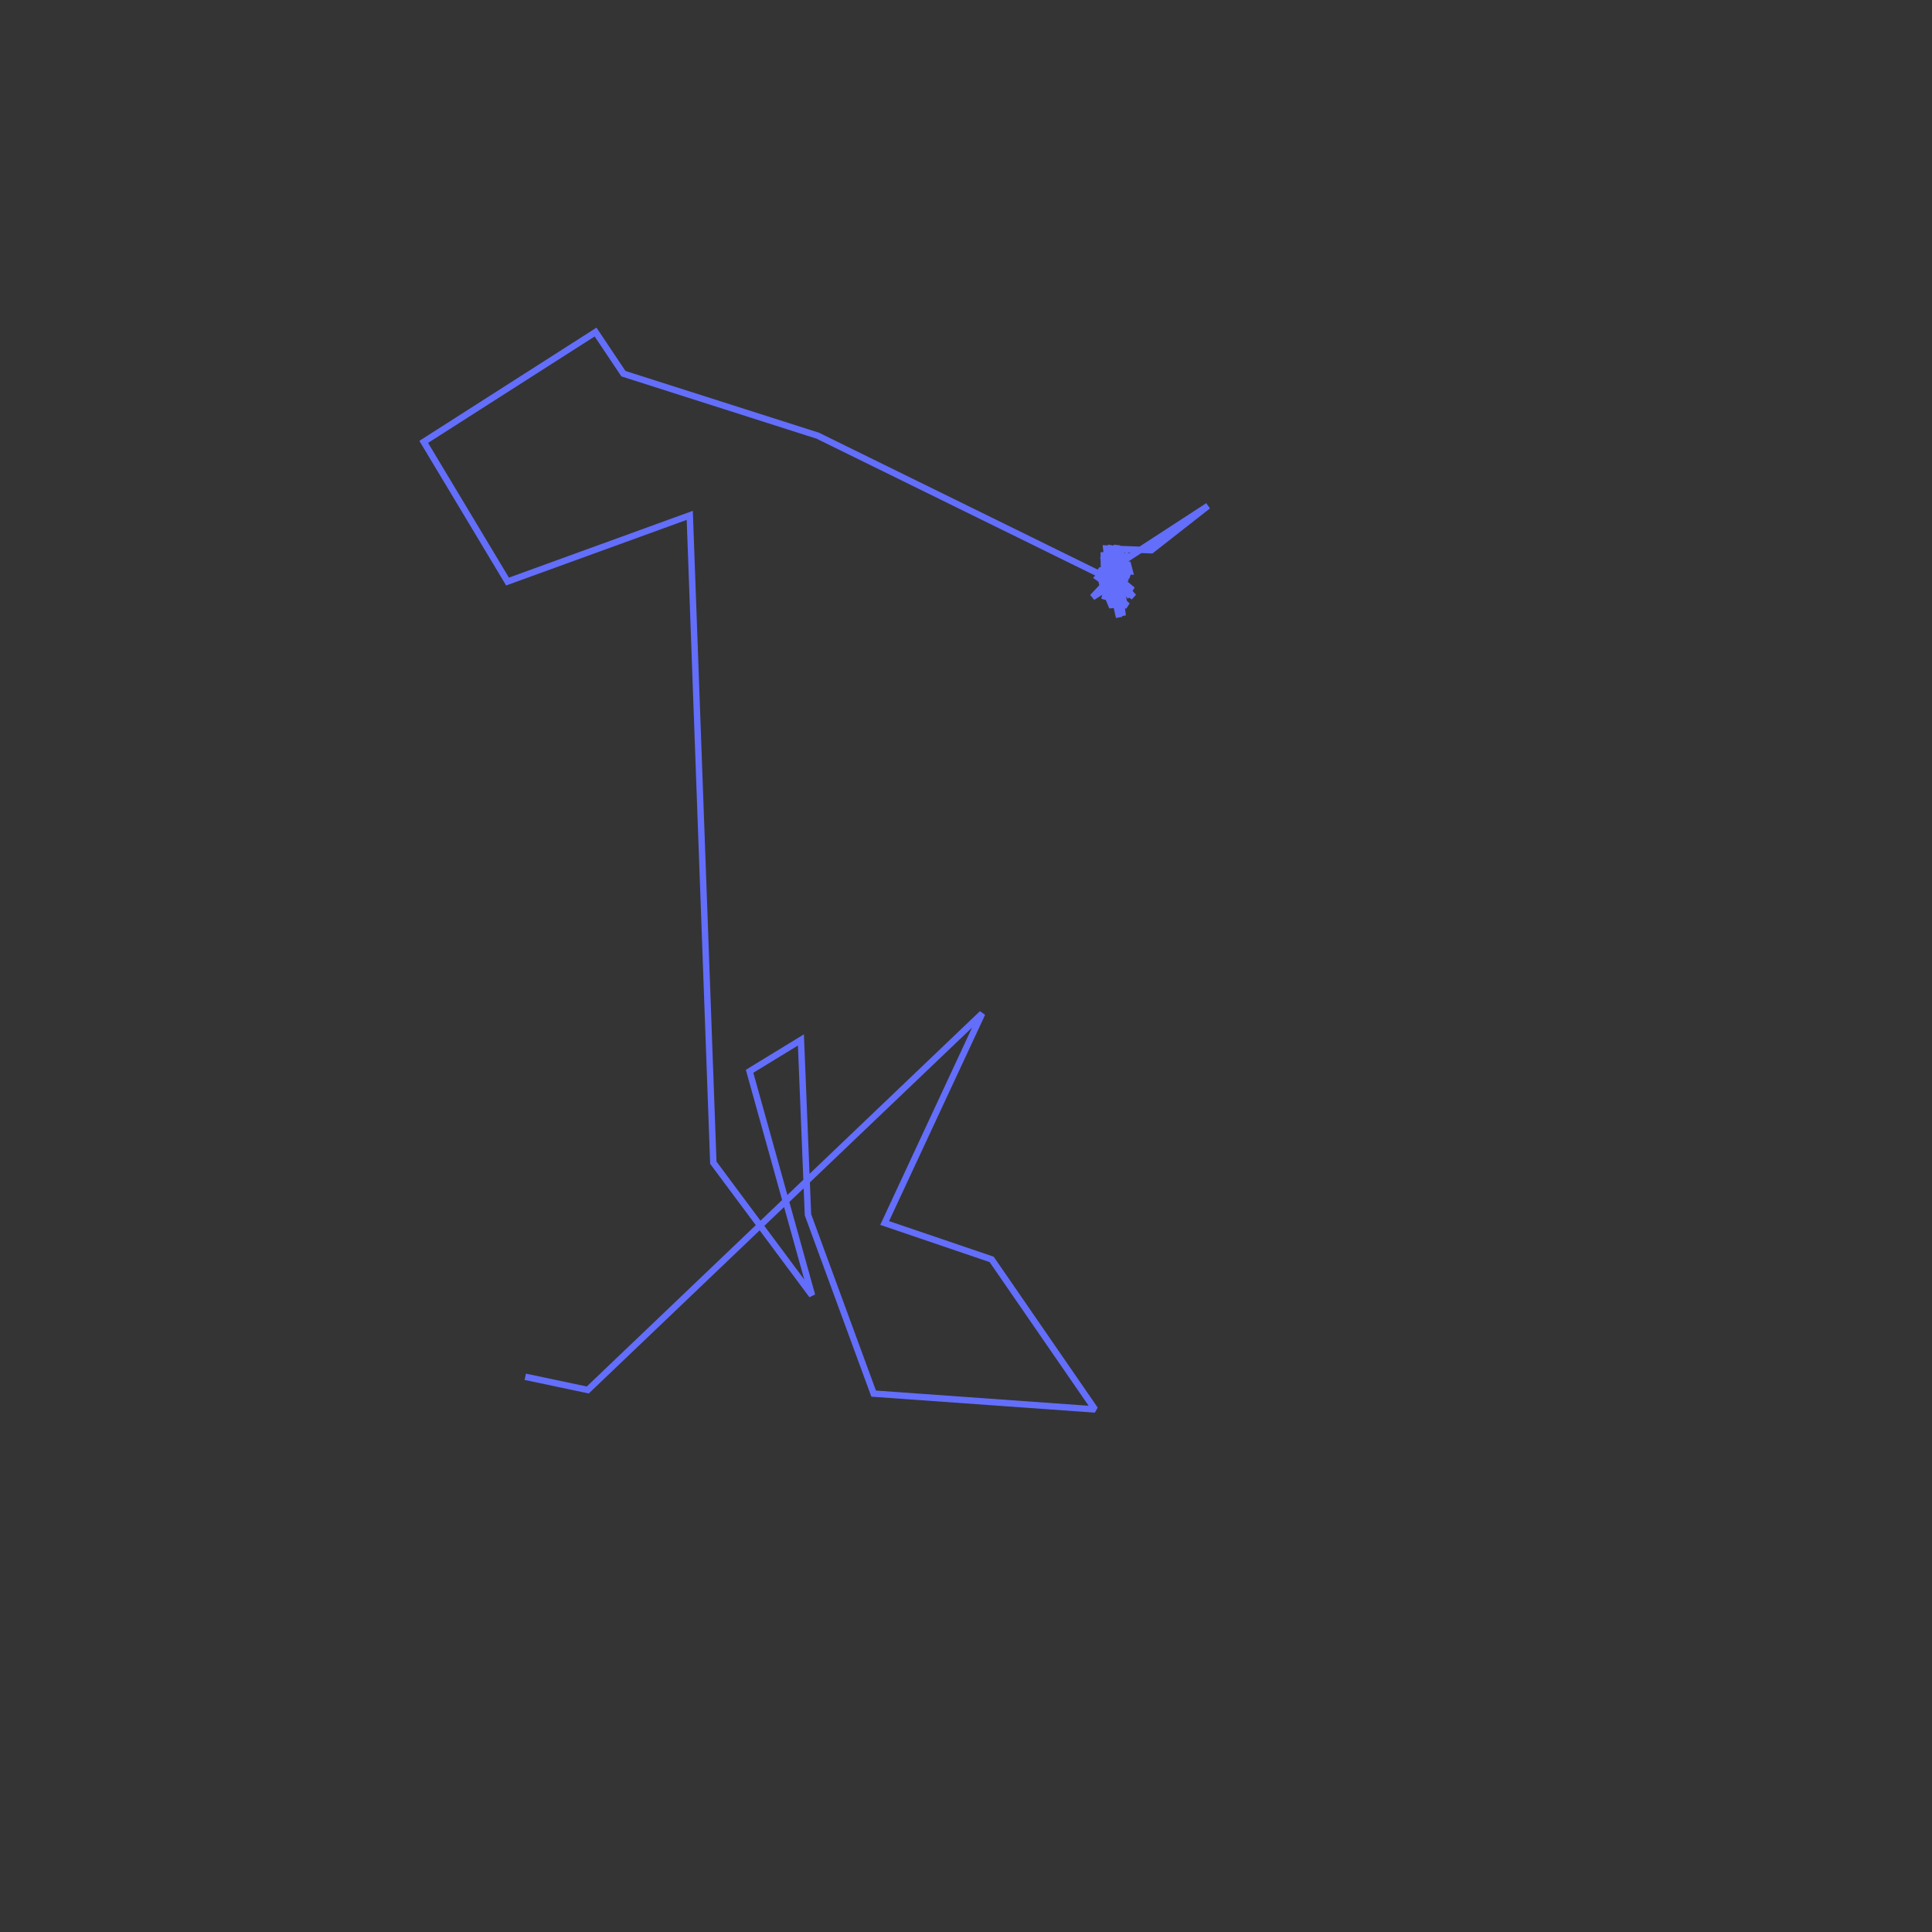
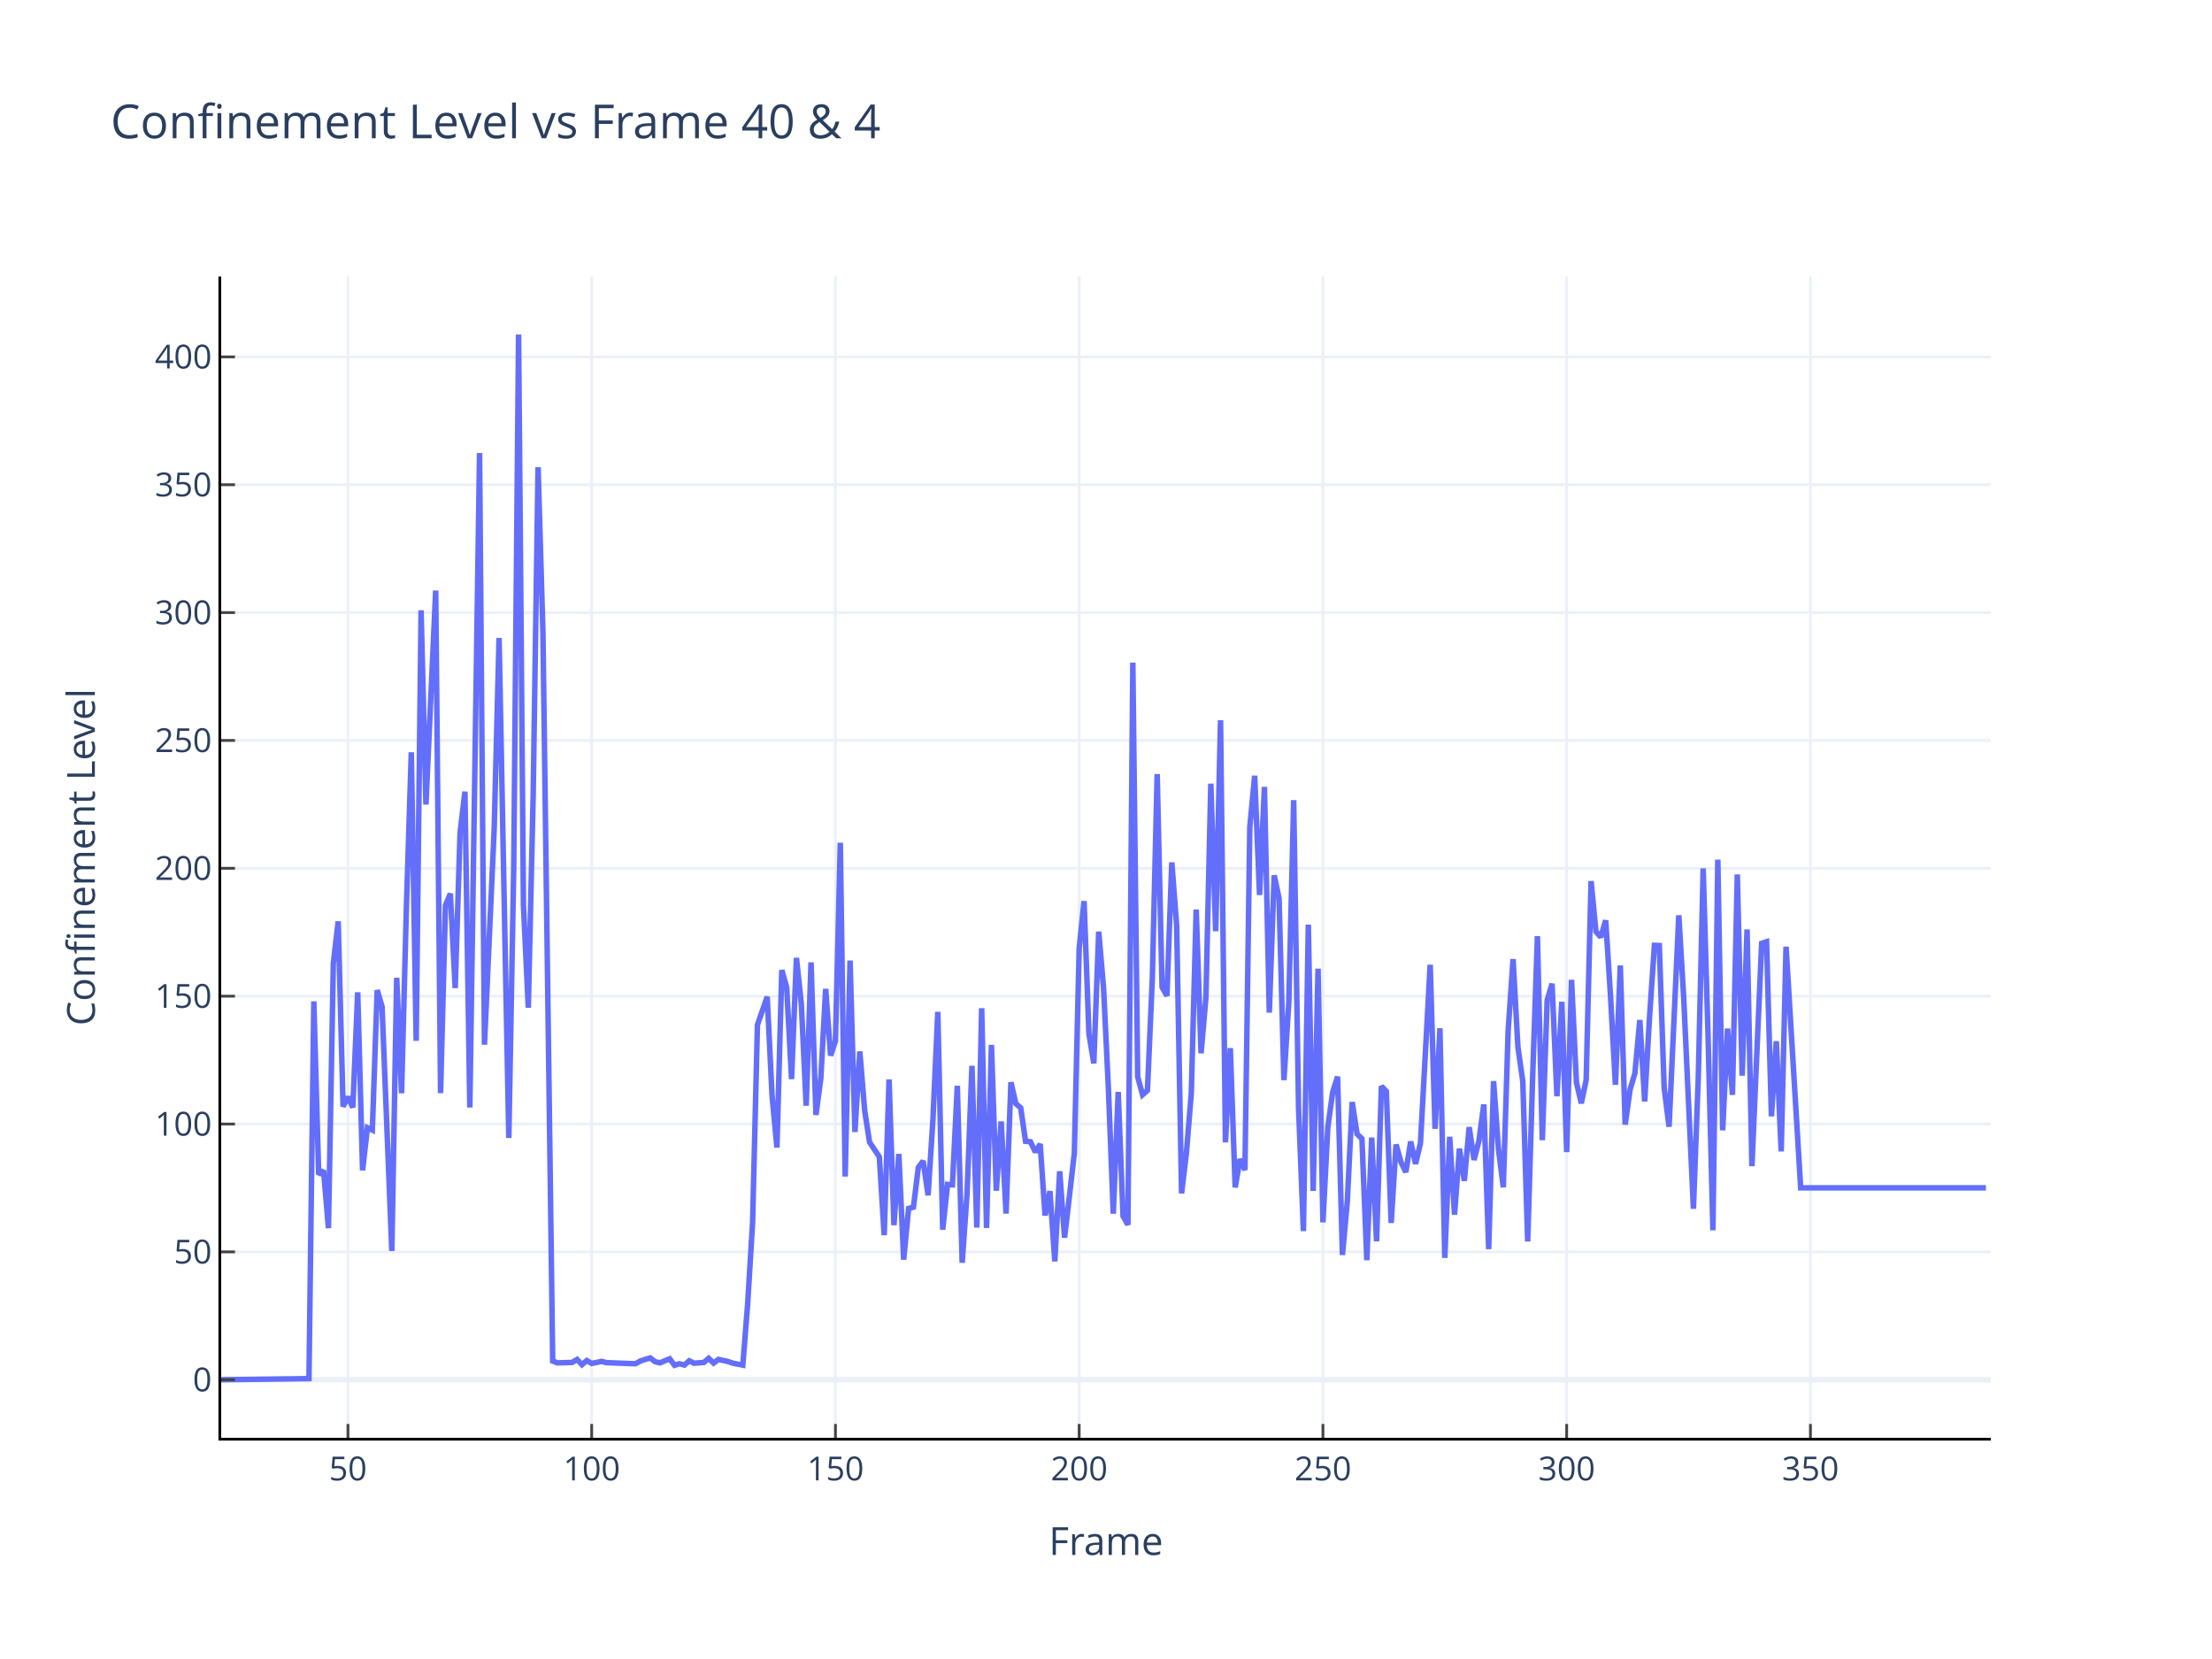
- <svg xmlns="http://www.w3.org/2000/svg" class="main-svg" width="600" height="600" style="" viewBox="0 0 600 600">
-   <rect x="0" y="0" width="600" height="600" style="fill: rgb(0, 0, 0); fill-opacity: 0;" />
-   <defs id="defs-2cf7ea">
+ <svg xmlns="http://www.w3.org/2000/svg" class="main-svg" width="800" height="600" style="" viewBox="0 0 800 600">
+   <rect x="0" y="0" width="800" height="600" style="fill: rgb(255, 255, 255); fill-opacity: 1;" />
+   <defs id="defs-e610e3">
    <g class="clips">
-       <clipPath id="clip2cf7eaxyplot" class="plotclip">
-         <rect width="600" height="600" />
+       <clipPath id="clipe610e3xyplot" class="plotclip">
+         <rect width="640" height="420" />
      </clipPath>
-       <clipPath class="axesclip" id="clip2cf7eax">
-         <rect x="0" y="0" width="600" height="600" />
+       <clipPath class="axesclip" id="clipe610e3x">
+         <rect x="80" y="0" width="640" height="600" />
      </clipPath>
-       <clipPath class="axesclip" id="clip2cf7eay">
-         <rect x="0" y="0" width="600" height="600" />
+       <clipPath class="axesclip" id="clipe610e3y">
+         <rect x="0" y="100" width="800" height="420" />
      </clipPath>
-       <clipPath class="axesclip" id="clip2cf7eaxy">
-         <rect x="0" y="0" width="600" height="600" />
+       <clipPath class="axesclip" id="clipe610e3xy">
+         <rect x="80" y="100" width="640" height="420" />
      </clipPath>
    </g>
    <g class="gradients" />
    <g class="patterns" />
  </defs>
-   <g class="bglayer">
-     <rect class="bg" x="0" y="0" width="600" height="600" style="fill: rgb(52, 52, 52); fill-opacity: 1; stroke-width: 0;" />
-   </g>
+   <g class="bglayer" />
  <g class="layer-below">
    <g class="imagelayer" />
    <g class="shapelayer" />
  </g>
  <g class="cartesianlayer">
    <g class="subplot xy">
      <g class="layer-subplot">
        <g class="shapelayer" />
        <g class="imagelayer" />
      </g>
      <g class="minor-gridlayer">
        <g class="x" />
        <g class="y" />
      </g>
      <g class="gridlayer">
-         <g class="x" />
-         <g class="y" />
+         <g class="x">
+           <path class="xgrid crisp" transform="translate(125.84,0)" d="M0,100v420" style="stroke: rgb(235, 240, 248); stroke-opacity: 1; stroke-width: 1px;" />
+           <path class="xgrid crisp" transform="translate(213.99,0)" d="M0,100v420" style="stroke: rgb(235, 240, 248); stroke-opacity: 1; stroke-width: 1px;" />
+           <path class="xgrid crisp" transform="translate(302.15,0)" d="M0,100v420" style="stroke: rgb(235, 240, 248); stroke-opacity: 1; stroke-width: 1px;" />
+           <path class="xgrid crisp" transform="translate(390.3,0)" d="M0,100v420" style="stroke: rgb(235, 240, 248); stroke-opacity: 1; stroke-width: 1px;" />
+           <path class="xgrid crisp" transform="translate(478.46,0)" d="M0,100v420" style="stroke: rgb(235, 240, 248); stroke-opacity: 1; stroke-width: 1px;" />
+           <path class="xgrid crisp" transform="translate(566.61,0)" d="M0,100v420" style="stroke: rgb(235, 240, 248); stroke-opacity: 1; stroke-width: 1px;" />
+           <path class="xgrid crisp" transform="translate(654.77,0)" d="M0,100v420" style="stroke: rgb(235, 240, 248); stroke-opacity: 1; stroke-width: 1px;" />
+         </g>
+         <g class="y">
+           <path class="ygrid crisp" transform="translate(0,452.76)" d="M80,0h640" style="stroke: rgb(235, 240, 248); stroke-opacity: 1; stroke-width: 1px;" />
+           <path class="ygrid crisp" transform="translate(0,406.52)" d="M80,0h640" style="stroke: rgb(235, 240, 248); stroke-opacity: 1; stroke-width: 1px;" />
+           <path class="ygrid crisp" transform="translate(0,360.28)" d="M80,0h640" style="stroke: rgb(235, 240, 248); stroke-opacity: 1; stroke-width: 1px;" />
+           <path class="ygrid crisp" transform="translate(0,314.03)" d="M80,0h640" style="stroke: rgb(235, 240, 248); stroke-opacity: 1; stroke-width: 1px;" />
+           <path class="ygrid crisp" transform="translate(0,267.79)" d="M80,0h640" style="stroke: rgb(235, 240, 248); stroke-opacity: 1; stroke-width: 1px;" />
+           <path class="ygrid crisp" transform="translate(0,221.55)" d="M80,0h640" style="stroke: rgb(235, 240, 248); stroke-opacity: 1; stroke-width: 1px;" />
+           <path class="ygrid crisp" transform="translate(0,175.31)" d="M80,0h640" style="stroke: rgb(235, 240, 248); stroke-opacity: 1; stroke-width: 1px;" />
+           <path class="ygrid crisp" transform="translate(0,129.07)" d="M80,0h640" style="stroke: rgb(235, 240, 248); stroke-opacity: 1; stroke-width: 1px;" />
+         </g>
      </g>
-       <g class="zerolinelayer" />
+       <g class="zerolinelayer">
+         <path class="yzl zl crisp" transform="translate(0,499)" d="M80,0h640" style="stroke: rgb(235, 240, 248); stroke-opacity: 1; stroke-width: 2px;" />
+       </g>
      <g class="layer-between">
        <g class="shapelayer" />
        <g class="imagelayer" />
      </g>
      <path class="xlines-below" />
      <path class="ylines-below" />
      <g class="overlines-below" />
      <g class="xaxislayer-below" />
      <g class="yaxislayer-below" />
      <g class="overaxes-below" />
      <g class="overplot">
-         <g class="xy" transform="" clip-path="url(#clip2cf7eaxyplot)">
+         <g class="xy" transform="translate(80,100)" clip-path="url(#clipe610e3xyplot)">
          <g class="scatterlayer mlayer">
-             <g class="trace scatter tracee4afd9" style="stroke-miterlimit: 2; opacity: 1;">
+             <g class="trace scatter trace48dd16" style="stroke-miterlimit: 2; opacity: 1;">
              <g class="fills" />
              <g class="errorbars" />
              <g class="lines">
-                 <path class="js-line" d="M163.12,427.57L182.54,431.67L305.03,314.74L274.74,379.81L307.97,391.12L340.08,437.71L271.32,432.8L250.92,377.25L248.73,322.96L232.79,332.7L252.18,402.28L221.53,361.09L214.21,160.05L157.62,180.61L131.59,137.23L184.96,103.12L193.61,116.05L253.97,135.31L346.69,180.85L342.93,180.85L345.54,174.22L346.86,169.41L347.29,177.7L349.06,176.52L345.7,182.81L345.78,176.95L344.32,180.54L347.16,180.18L346.48,172.96L345.86,175.63L348.03,172.9L349.4,175.02L346.42,178.38L344.43,176.87L352.06,185.37L345.33,180.48L344.7,182.51L346.5,173.23L345.15,178.27L345.77,181.42L344.51,177.35L344.05,178.5L346.91,177.48L344.48,177.24L347.22,182.07L345.1,179.6L346.58,179.19L343.72,180.4L345.18,178.9L345.73,178.5L344.68,182.85L345.89,175.99L348.73,180.01L342.9,175.14L345.99,178.76L346.64,176.73L344.49,173.9L345.1,169.37L342.77,178.31L344.96,176.84L347.61,178.01L345,172.14L346.87,177.84L344.64,176.61L345.12,183.2L347.11,179.1L345.27,178.79L346.54,178.6L344.75,174.93L347.96,177.46L343.7,180.39L345.7,171.54L345.25,180.66L346.25,176.99L344.56,175.01L344.55,174.73L345.84,180.11L346.2,180.23L344.59,178.83L345.51,180.91L344.03,177.67L347.73,180.71L348.33,180.91L348.13,173.72L347.41,181.97L345.75,180.32L347.28,172.8L342.9,180.28L342.77,171.5L344.13,183.6L346.74,177.01L343.64,173.42L346.11,180.18L347.7,173.23L344.49,176.77L348.6,179.51L347,174.45L345.49,174.58L343.9,174.65L342.68,178.23L375.16,157.1L357.57,170.88L343.56,170.35L344.87,181.34L344.94,176.13L344.44,176.79L342.78,179.13L347.29,185.22L346.96,175.68L345.25,181.05L347.72,173.71L345.93,181.22L347.61,180.82L344,178.6L346.23,177.07L344,177.96L344.53,178.12L345.38,178.84L344.27,181.07L348.31,180.47L346.23,179.82L343.03,176.74L345.48,179.48L346.31,175.39L346.17,182.98L344.26,179.22L345.64,177.35L350.9,178.95L342.75,174.93L347.67,178.85L347.25,173.81L344.14,177.95L348.94,171.54L345.24,175.12L350.29,175.37L350.82,177.38L346.12,176.83L348.05,186.54L343.71,179.38L346.06,180.34L342.96,175.14L349.78,176.2L346.02,175.95L345.03,179.37L342.55,172.82L346.15,182.23L342.26,175.85L345.93,180.7L351.75,183.24L347.31,179.54L341.91,178.95L348.67,185.02L343.13,176L346.54,183.03L344.5,181.03L348.9,183.02L347.11,177.3L347.32,177.27L343.92,181.99L350.11,188.11L346.95,186.98L347.54,191.7L346.17,185.56L345.42,188.57L343.2,183.17L343.95,182.11L345.1,175.87L345.85,178.66L345.38,180.44L344.65,179.97L347.38,178.77L344.3,176.33L346.59,183.25L340.93,179.29L345.9,173.18L344.11,185.79L350.49,171.84L344.78,180.44L342.58,177.37L348.55,175.3L348.7,175.7L348.18,177.75L346.7,178.14L344.02,176.83L343.16,178.57L343.91,179.61L346.49,181.1L344.18,186L343.56,183.81L346.07,172.52L344.27,177.85L345.5,173.52L347.79,181.48L346.76,179.84L344.75,180.02L346.58,178.47L342.01,181.58L349.09,180.09L342.75,184.52L349.2,184.26L342.7,173.65L345.9,179.78L345.62,177.82L344.61,178.48L347.07,179.97L345.65,181.91L345.42,179.92L348.62,179.81L347.47,183.78L346.74,179.97L345.36,183.74L348,173.98L344.64,179.71L348.35,178.78L344.69,180.5L349.26,178.3L347.41,180.82L344.64,175.64L346.55,180.58L346.66,171.62L342.48,177.96L344.73,179.53L344.51,183.95L347.32,179.55L348.02,170.95L344.5,178.66L347.92,172.82L344.85,179.83L342.75,182.36L350.11,183.17L344.43,178.48L346.02,176.79L347.08,176.63L347.47,179.9L347.22,177.52L345.69,177.61L344.39,181.01L345.43,181.67L345.62,178.1L344.39,181.62L346.37,171.46L347.77,181.82L347.58,174.61L345.02,177.87L346.67,175.81L344.26,179.22L347.65,179.11L344.56,178.5L345.42,178.92L339.29,185.46L350.11,178.58L346.2,177.17L345.8,175.91L348.6,182.16L345.74,181.5L348.44,182.95L347,178.65L348.67,191.25L345.62,176.02L347.94,181.37L344.86,175.09L344.17,182.99L345.67,178.38L343.35,184.73L347.74,175.26L345.36,173.87L347.15,176.21L346.39,174.91L344.46,177.32L343.92,179.77L348.46,177.8L347.93,181.41L346.06,178.86L349.24,179.29L350.3,177.87L345.27,179.73L346.7,184.34L344.17,178.6L345.45,176.48L344.99,178.97L343.58,179.82L347.99,180.28L346.68,180.92L346.79,177.22L345.45,176.03L348.47,183.17L344.89,179.97L346.64,177.91L344.45,181.53L344.45,184.92L342.77,174.96L348.19,182.05L346.34,180.23L348.26,179.82L351.03,185.38L346.68,178.52L347.55,174.23L348.01,180.85L345.57,173.7L346.23,180.36L348.33,176.87L346.12,177.04L342.34,178.27L344.86,178.47L344.49,181.67L345.31,180.03L348.08,175.29L345.32,178.25L345.02,175.5L345.32,181.56L348.3,179.65L344.83,177.27L344.2,174.73L344.21,171.01L346.22,174.84L344.36,180.15L347.42,181.77L344.69,174.4L346.92,178.51L346.1,182.67L341.08,177.1L344.28,178.16L347.74,178.03L348.89,175.29L345.14,179.12L342.97,186.19L345.29,176.76L345.78,178.64L342.89,183.67L342.04,180.11L344.91,183.41L346.1,182.35L345.64,185.87L343.11,182.63L350.08,179.52L344.12,180.36L349.56,175.52L349.02,178.94L346.01,173.57L346.47,175.44L347.14,184.03L349.26,188.51L347.23,176.62L347.42,175.02L349.01,174.25L344.36,174.16L347.49,180.58L343.75,181.18L345.63,180.13L344.58,180.26L345.99,175.05L347.34,178.86" style="vector-effect: none; fill: none; stroke: rgb(99, 110, 250); stroke-opacity: 1; stroke-width: 2px; opacity: 1;" />
+                 <path class="js-line" d="M0,399L31.74,398.59L33.5,262.14L35.26,324.74L37.02,323.36L38.79,344.18L40.55,248.48L42.31,233.23L44.08,300.2L45.84,296.71L47.6,300.53L49.37,258.88L51.13,323.27L52.89,307.86L54.66,308.7L56.42,258.1L58.18,264.06L61.71,352.42L63.47,253.64L65.23,295.38L67,227.41L68.76,172.08L70.52,276.44L72.29,120.72L74.05,190.97L77.58,113.58L79.34,295.34L81.1,227.49L82.87,223.18L84.63,257.35L86.39,201.26L88.15,186.31L89.92,300.53L93.44,63.86L95.21,277.83L98.73,199.84L100.5,130.73L104.02,311.55L105.79,214.38L107.55,21L109.31,227.31L111.07,264.47L112.84,187.24L114.6,68.97L116.36,128.62L119.89,392.24L121.65,392.9L126.94,392.74L128.71,391.67L130.47,393.55L132.23,392.07L133.99,393.09L135.76,392.77L137.52,392.35L139.28,392.82L149.86,393.22L151.63,392.19L155.15,391.11L156.91,392.47L158.68,392.89L160.44,392.16L162.2,391.44L163.97,393.78L165.73,393.22L167.49,393.71L169.26,392.15L171.02,393.03L174.55,392.74L176.31,391.27L178.07,392.99L179.83,391.65L183.36,392.42L185.12,393.03L188.65,393.72L190.41,371.47L192.18,342.24L193.94,270.67L197.47,260.47L199.23,296.3L200.99,315.01L202.75,250.85L204.52,257.12L206.28,290.28L208.04,246.44L209.81,263.03L211.57,299.9L213.33,248.07L215.1,303.23L216.86,290L218.62,257.64L220.39,281.76L222.15,276.51L223.91,204.8L225.67,325.51L227.44,247.39L229.2,309.4L230.96,280.26L232.73,301.72L234.49,313.11L238.02,318.36L239.78,346.7L241.54,290.39L243.31,343.09L245.07,317.35L246.83,355.56L248.6,337.07L250.36,336.56L252.12,322.25L253.88,319.88L255.65,332.28L257.41,304.95L259.17,265.95L260.94,344.72L262.7,328.36L264.46,328.5L266.23,292.69L267.99,356.7L269.75,331.67L271.52,285.46L273.28,343.96L275.04,264.63L276.8,344.11L278.57,277.91L280.33,330.63L282.09,305.58L283.86,338.91L285.62,291.42L287.38,299.13L289.15,300.67L290.91,312.76L292.67,312.93L294.44,316.63L296.2,313.77L297.96,339.58L299.72,330.79L301.49,356.19L303.25,323.6L305.01,347.61L306.78,332.53L308.54,317.13L310.3,242.93L312.07,225.91L313.83,273.9L315.59,284.58L317.36,236.94L319.12,257.28L320.88,293.87L322.64,338.94L324.41,294.92L326.17,339.84L327.93,342.96L329.7,139.64L331.46,289.45L333.22,295.93L334.99,294.34L336.75,253.97L338.51,179.95L340.28,257.06L342.04,260.16L343.8,211.91L345.56,234.86L347.33,331.6L349.09,316.87L350.85,295.33L352.62,228.95L354.38,280.93L356.14,260.79L357.91,183.43L359.67,236.79L361.43,160.5L363.2,313.15L364.96,279.08L366.72,329.44L368.48,319.23L370.25,323.14L372.01,199.16L373.77,180.57L375.54,223.69L377.3,184.6L379.06,266.23L380.83,216.58L382.59,224.94L384.35,290.64L386.12,262.42L387.88,189.39L389.64,300.71L391.4,345.24L393.17,234.41L394.93,330.71L396.69,250.33L398.46,342.08L400.22,307.67L401.98,295.01L403.75,289.38L405.51,353.86L407.27,334.59L409.04,298.57L410.8,310.13L412.56,311.82L414.33,355.76L416.09,311.41L417.85,348.93L419.61,292.85L421.38,294.69L423.14,342.29L424.9,313.93L426.67,320.26L428.43,323.92L430.19,312.85L431.96,320.92L433.72,313.52L437.25,248.92L439.01,308.24L440.77,271.9L442.53,354.94L444.3,311.14L446.06,339.27L447.82,315.41L449.59,327.07L451.35,307.64L453.11,319.5L454.88,312.56L456.64,299.44L458.4,351.77L460.17,291L461.93,315.48L463.69,329.4L465.45,272.64L467.22,246.88L468.98,278.71L470.74,291.08L472.51,348.99L474.27,290.53L476.03,238.58L477.8,312.36L479.56,261.7L481.32,255.77L483.09,296.47L484.85,262.31L486.61,316.68L488.37,254.38L490.14,291.47L491.9,299.01L493.66,290.6L495.43,218.67L497.19,236.91L498.95,238.91L500.72,232.86L502.48,260.47L504.24,292.34L506.01,249.19L507.77,306.73L509.53,294.12L511.29,288.12L513.06,268.92L514.82,298.35L516.58,267.81L518.35,241.91L520.11,241.98L521.87,293.45L523.64,307.5L527.16,231.03L528.93,260.71L532.45,337.16L534.21,289.55L535.98,214.08L537.74,274.48L539.5,344.96L541.27,210.9L543.03,308.8L544.79,272L546.56,295.97L548.32,216.26L550.08,289.03L551.85,236.15L553.61,321.76L555.37,281.3L557.13,241.19L558.9,240.59L560.66,303.73L562.42,276.57L564.19,316.42L565.95,242.38L571.24,329.6L573,329.6L638.24,329.6" style="vector-effect: none; fill: none; stroke: rgb(99, 110, 250); stroke-opacity: 1; stroke-width: 2px; opacity: 1;" />
              </g>
              <g class="points" />
              <g class="text" />
            </g>
          </g>
        </g>
      </g>
-       <path class="xlines-above crisp" d="M0,0" style="fill: none;" />
-       <path class="ylines-above crisp" d="M0,0" style="fill: none;" />
+       <path class="xlines-above crisp" d="M79,520.5H720" style="fill: none; stroke-width: 1px; stroke: rgb(0, 0, 0); stroke-opacity: 1;" />
+       <path class="ylines-above crisp" d="M79.5,100V520" style="fill: none; stroke-width: 1px; stroke: rgb(0, 0, 0); stroke-opacity: 1;" />
      <g class="overlines-above" />
-       <g class="xaxislayer-above" />
-       <g class="yaxislayer-above" />
+       <g class="xaxislayer-above">
+         <path class="xtick ticks crisp" d="M0,520v-5" transform="translate(125.84,0)" style="stroke: rgb(68, 68, 68); stroke-opacity: 1; stroke-width: 1px;" />
+         <path class="xtick ticks crisp" d="M0,520v-5" transform="translate(213.99,0)" style="stroke: rgb(68, 68, 68); stroke-opacity: 1; stroke-width: 1px;" />
+         <path class="xtick ticks crisp" d="M0,520v-5" transform="translate(302.15,0)" style="stroke: rgb(68, 68, 68); stroke-opacity: 1; stroke-width: 1px;" />
+         <path class="xtick ticks crisp" d="M0,520v-5" transform="translate(390.3,0)" style="stroke: rgb(68, 68, 68); stroke-opacity: 1; stroke-width: 1px;" />
+         <path class="xtick ticks crisp" d="M0,520v-5" transform="translate(478.46,0)" style="stroke: rgb(68, 68, 68); stroke-opacity: 1; stroke-width: 1px;" />
+         <path class="xtick ticks crisp" d="M0,520v-5" transform="translate(566.61,0)" style="stroke: rgb(68, 68, 68); stroke-opacity: 1; stroke-width: 1px;" />
+         <path class="xtick ticks crisp" d="M0,520v-5" transform="translate(654.77,0)" style="stroke: rgb(68, 68, 68); stroke-opacity: 1; stroke-width: 1px;" />
+         <g class="xtick">
+           <text text-anchor="middle" x="0" y="535.4" transform="translate(125.84,0)" style="font-family: 'Open Sans', verdana, arial, sans-serif; font-size: 12px; fill: rgb(42, 63, 95); fill-opacity: 1; white-space: pre; opacity: 1;">50</text>
+         </g>
+         <g class="xtick">
+           <text text-anchor="middle" x="0" y="535.4" style="font-family: 'Open Sans', verdana, arial, sans-serif; font-size: 12px; fill: rgb(42, 63, 95); fill-opacity: 1; white-space: pre; opacity: 1;" transform="translate(213.99,0)">100</text>
+         </g>
+         <g class="xtick">
+           <text text-anchor="middle" x="0" y="535.4" style="font-family: 'Open Sans', verdana, arial, sans-serif; font-size: 12px; fill: rgb(42, 63, 95); fill-opacity: 1; white-space: pre; opacity: 1;" transform="translate(302.15,0)">150</text>
+         </g>
+         <g class="xtick">
+           <text text-anchor="middle" x="0" y="535.4" style="font-family: 'Open Sans', verdana, arial, sans-serif; font-size: 12px; fill: rgb(42, 63, 95); fill-opacity: 1; white-space: pre; opacity: 1;" transform="translate(390.3,0)">200</text>
+         </g>
+         <g class="xtick">
+           <text text-anchor="middle" x="0" y="535.4" style="font-family: 'Open Sans', verdana, arial, sans-serif; font-size: 12px; fill: rgb(42, 63, 95); fill-opacity: 1; white-space: pre; opacity: 1;" transform="translate(478.46,0)">250</text>
+         </g>
+         <g class="xtick">
+           <text text-anchor="middle" x="0" y="535.4" style="font-family: 'Open Sans', verdana, arial, sans-serif; font-size: 12px; fill: rgb(42, 63, 95); fill-opacity: 1; white-space: pre; opacity: 1;" transform="translate(566.61,0)">300</text>
+         </g>
+         <g class="xtick">
+           <text text-anchor="middle" x="0" y="535.4" style="font-family: 'Open Sans', verdana, arial, sans-serif; font-size: 12px; fill: rgb(42, 63, 95); fill-opacity: 1; white-space: pre; opacity: 1;" transform="translate(654.77,0)">350</text>
+         </g>
+       </g>
+       <g class="yaxislayer-above">
+         <path class="ytick ticks crisp" d="M80,0h5" transform="translate(0,499)" style="stroke: rgb(68, 68, 68); stroke-opacity: 1; stroke-width: 1px;" />
+         <path class="ytick ticks crisp" d="M80,0h5" transform="translate(0,452.76)" style="stroke: rgb(68, 68, 68); stroke-opacity: 1; stroke-width: 1px;" />
+         <path class="ytick ticks crisp" d="M80,0h5" transform="translate(0,406.52)" style="stroke: rgb(68, 68, 68); stroke-opacity: 1; stroke-width: 1px;" />
+         <path class="ytick ticks crisp" d="M80,0h5" transform="translate(0,360.28)" style="stroke: rgb(68, 68, 68); stroke-opacity: 1; stroke-width: 1px;" />
+         <path class="ytick ticks crisp" d="M80,0h5" transform="translate(0,314.03)" style="stroke: rgb(68, 68, 68); stroke-opacity: 1; stroke-width: 1px;" />
+         <path class="ytick ticks crisp" d="M80,0h5" transform="translate(0,267.79)" style="stroke: rgb(68, 68, 68); stroke-opacity: 1; stroke-width: 1px;" />
+         <path class="ytick ticks crisp" d="M80,0h5" transform="translate(0,221.55)" style="stroke: rgb(68, 68, 68); stroke-opacity: 1; stroke-width: 1px;" />
+         <path class="ytick ticks crisp" d="M80,0h5" transform="translate(0,175.31)" style="stroke: rgb(68, 68, 68); stroke-opacity: 1; stroke-width: 1px;" />
+         <path class="ytick ticks crisp" d="M80,0h5" transform="translate(0,129.07)" style="stroke: rgb(68, 68, 68); stroke-opacity: 1; stroke-width: 1px;" />
+         <g class="ytick">
+           <text text-anchor="end" x="76.6" y="4.2" transform="translate(0,499)" style="font-family: 'Open Sans', verdana, arial, sans-serif; font-size: 12px; fill: rgb(42, 63, 95); fill-opacity: 1; white-space: pre; opacity: 1;">0</text>
+         </g>
+         <g class="ytick">
+           <text text-anchor="end" x="76.6" y="4.2" style="font-family: 'Open Sans', verdana, arial, sans-serif; font-size: 12px; fill: rgb(42, 63, 95); fill-opacity: 1; white-space: pre; opacity: 1;" transform="translate(0,452.76)">50</text>
+         </g>
+         <g class="ytick">
+           <text text-anchor="end" x="76.6" y="4.2" style="font-family: 'Open Sans', verdana, arial, sans-serif; font-size: 12px; fill: rgb(42, 63, 95); fill-opacity: 1; white-space: pre; opacity: 1;" transform="translate(0,406.52)">100</text>
+         </g>
+         <g class="ytick">
+           <text text-anchor="end" x="76.6" y="4.2" style="font-family: 'Open Sans', verdana, arial, sans-serif; font-size: 12px; fill: rgb(42, 63, 95); fill-opacity: 1; white-space: pre; opacity: 1;" transform="translate(0,360.28)">150</text>
+         </g>
+         <g class="ytick">
+           <text text-anchor="end" x="76.6" y="4.2" style="font-family: 'Open Sans', verdana, arial, sans-serif; font-size: 12px; fill: rgb(42, 63, 95); fill-opacity: 1; white-space: pre; opacity: 1;" transform="translate(0,314.03)">200</text>
+         </g>
+         <g class="ytick">
+           <text text-anchor="end" x="76.6" y="4.2" style="font-family: 'Open Sans', verdana, arial, sans-serif; font-size: 12px; fill: rgb(42, 63, 95); fill-opacity: 1; white-space: pre; opacity: 1;" transform="translate(0,267.79)">250</text>
+         </g>
+         <g class="ytick">
+           <text text-anchor="end" x="76.6" y="4.2" style="font-family: 'Open Sans', verdana, arial, sans-serif; font-size: 12px; fill: rgb(42, 63, 95); fill-opacity: 1; white-space: pre; opacity: 1;" transform="translate(0,221.55)">300</text>
+         </g>
+         <g class="ytick">
+           <text text-anchor="end" x="76.6" y="4.2" style="font-family: 'Open Sans', verdana, arial, sans-serif; font-size: 12px; fill: rgb(42, 63, 95); fill-opacity: 1; white-space: pre; opacity: 1;" transform="translate(0,175.31)">350</text>
+         </g>
+         <g class="ytick">
+           <text text-anchor="end" x="76.6" y="4.2" style="font-family: 'Open Sans', verdana, arial, sans-serif; font-size: 12px; fill: rgb(42, 63, 95); fill-opacity: 1; white-space: pre; opacity: 1;" transform="translate(0,129.07)">400</text>
+         </g>
+       </g>
      <g class="overaxes-above" />
    </g>
  </g>
  <g class="polarlayer" />
  <g class="smithlayer" />
  <g class="ternarylayer" />
  <g class="geolayer" />
  <g class="funnelarealayer" />
  <g class="pielayer" />
  <g class="iciclelayer" />
  <g class="treemaplayer" />
  <g class="sunburstlayer" />
  <g class="glimages" />
-   <defs id="topdefs-2cf7ea">
+   <defs id="topdefs-e610e3">
    <g class="clips" />
  </defs>
  <g class="layer-above">
    <g class="imagelayer" />
    <g class="shapelayer" />
  </g>
  <g class="infolayer">
-     <g class="g-gtitle" />
-     <g class="g-xtitle" />
-     <g class="g-ytitle" />
+     <g class="g-gtitle">
+       <text class="gtitle" x="40" y="50" text-anchor="start" dy="0em" style="opacity: 1; font-family: 'Open Sans', verdana, arial, sans-serif; font-size: 17px; fill: rgb(42, 63, 95); fill-opacity: 1; white-space: pre;">Confinement Level vs Frame 40 &amp; 4</text>
+     </g>
+     <g class="g-xtitle">
+       <text class="xtitle" x="400" y="562.366" text-anchor="middle" style="opacity: 1; font-family: 'Open Sans', verdana, arial, sans-serif; font-size: 14px; fill: rgb(42, 63, 95); fill-opacity: 1; white-space: pre;">Frame</text>
+     </g>
+     <g class="g-ytitle">
+       <text class="ytitle" transform="rotate(-90,34.3041,310)" x="34.304" y="310" text-anchor="middle" style="opacity: 1; font-family: 'Open Sans', verdana, arial, sans-serif; font-size: 14px; fill: rgb(42, 63, 95); fill-opacity: 1; white-space: pre;">Confinement Level</text>
+     </g>
  </g>
</svg>
